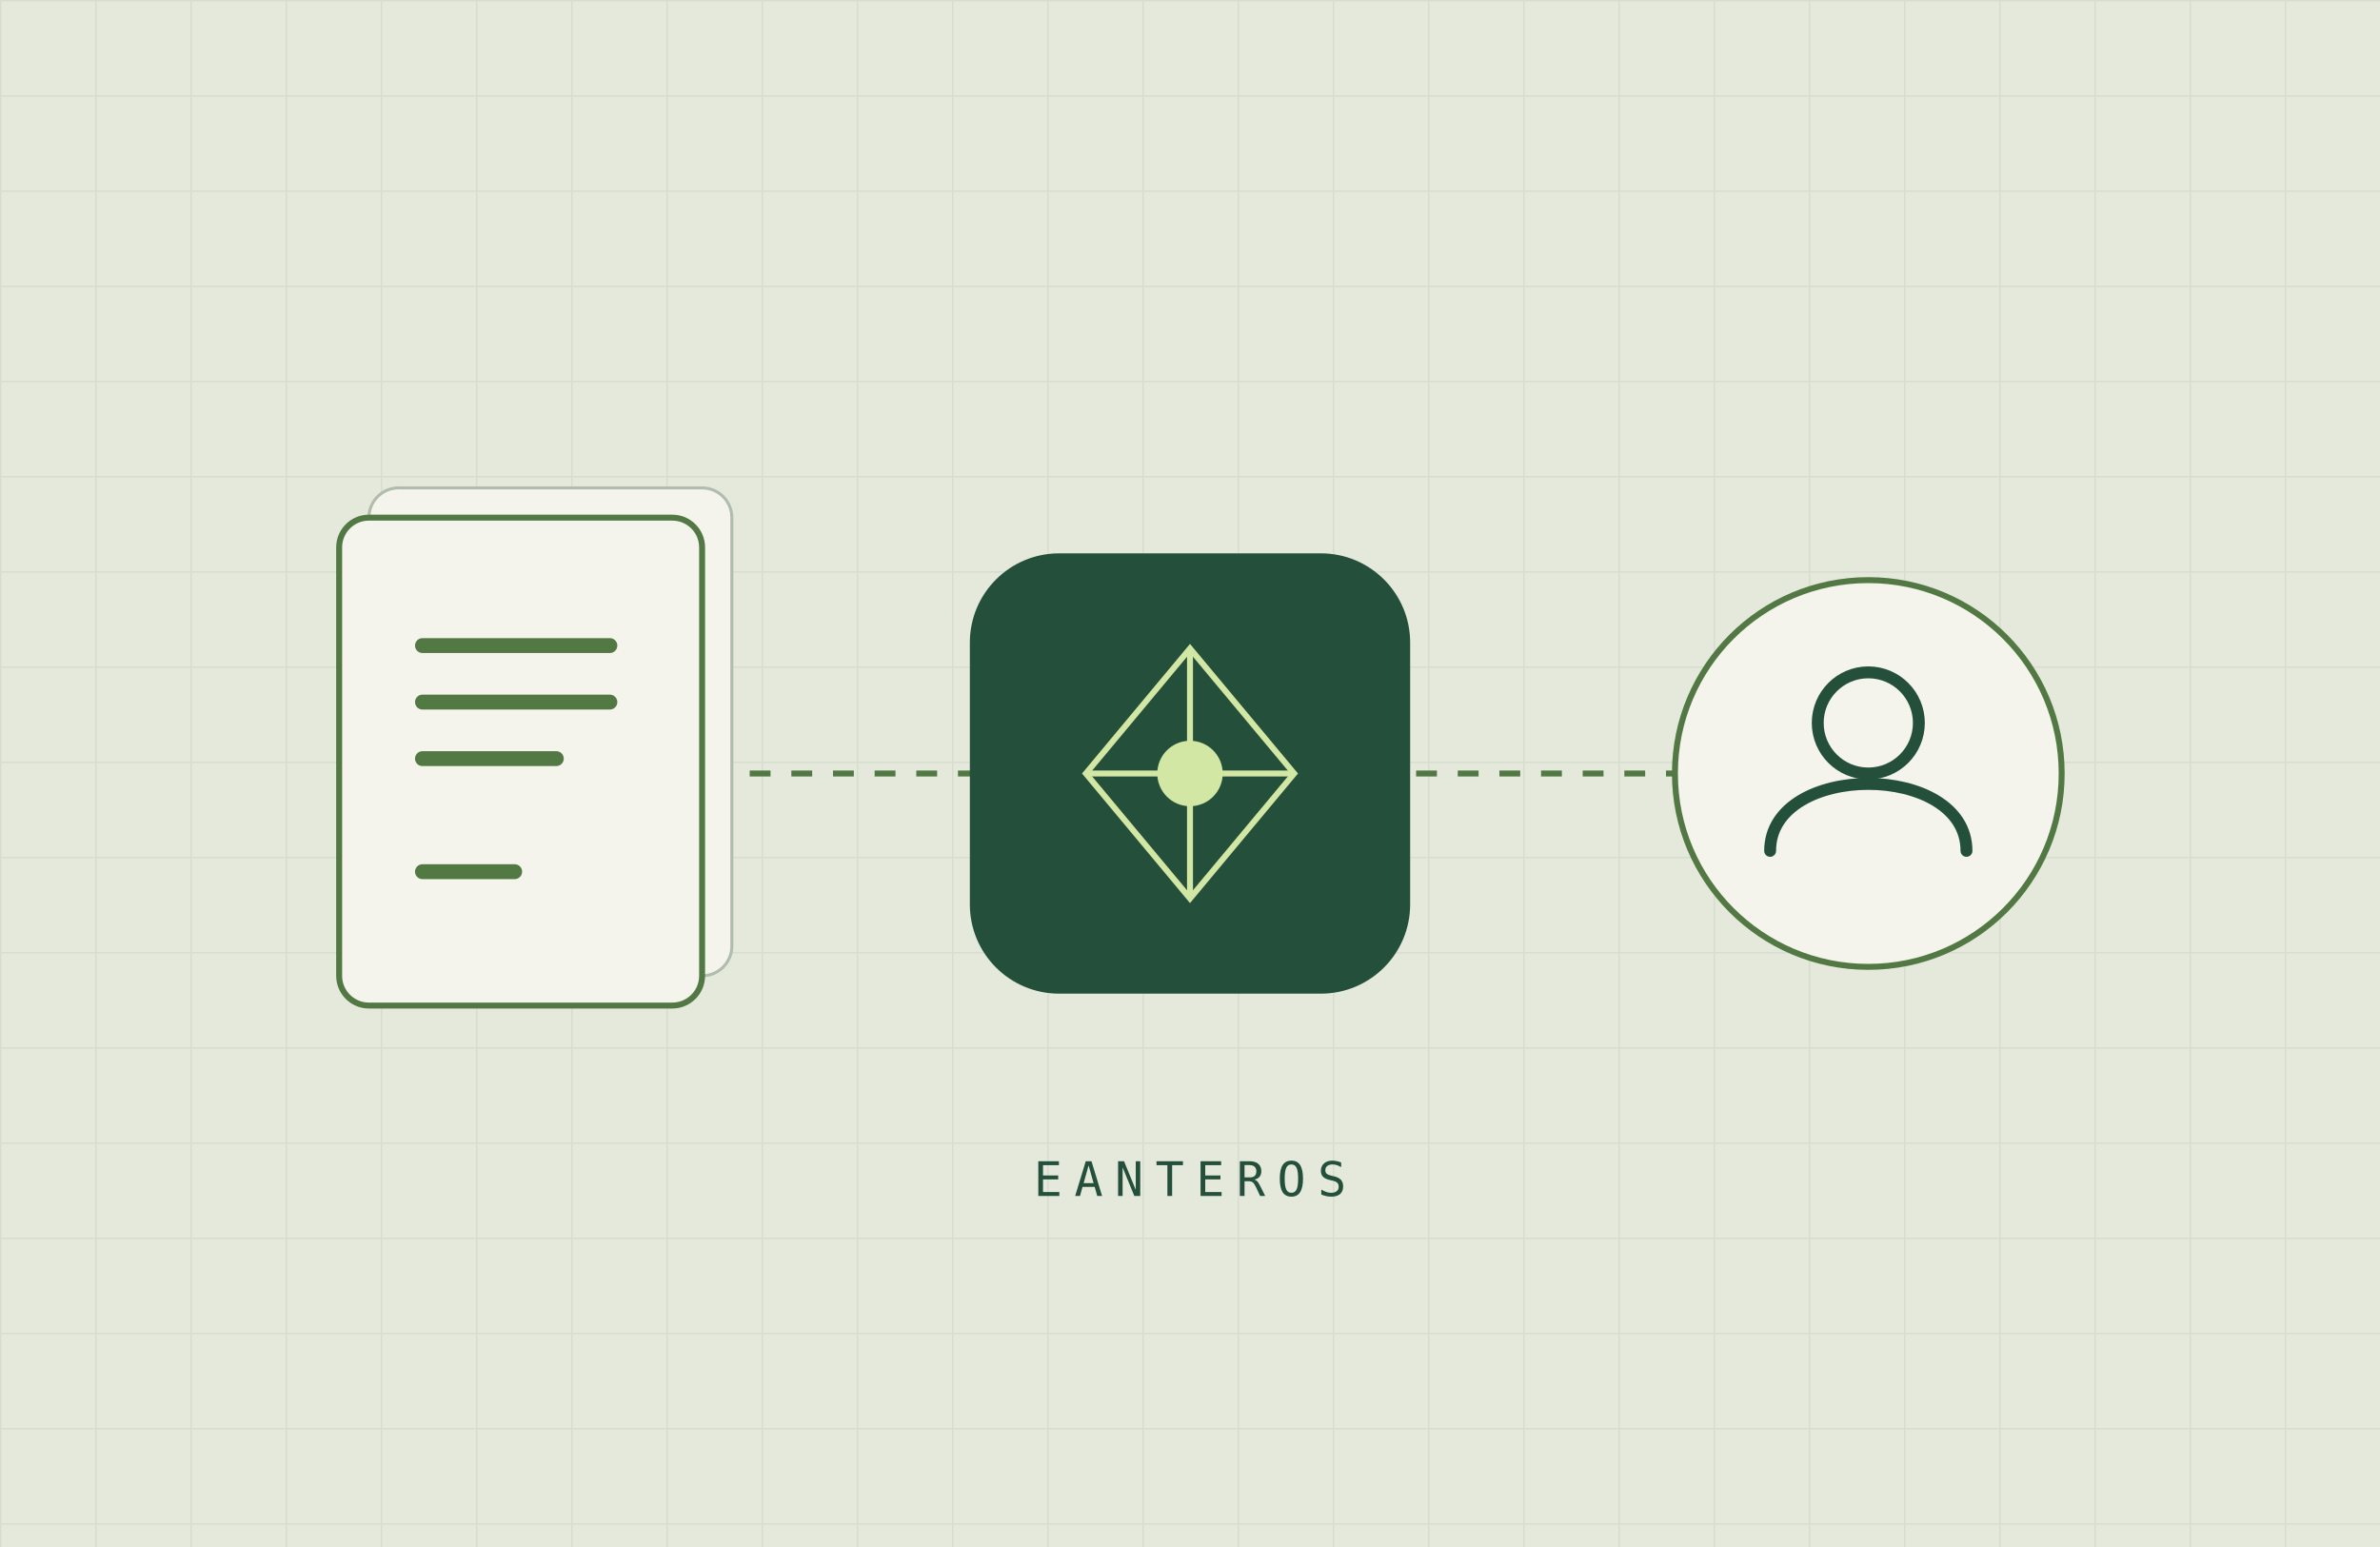
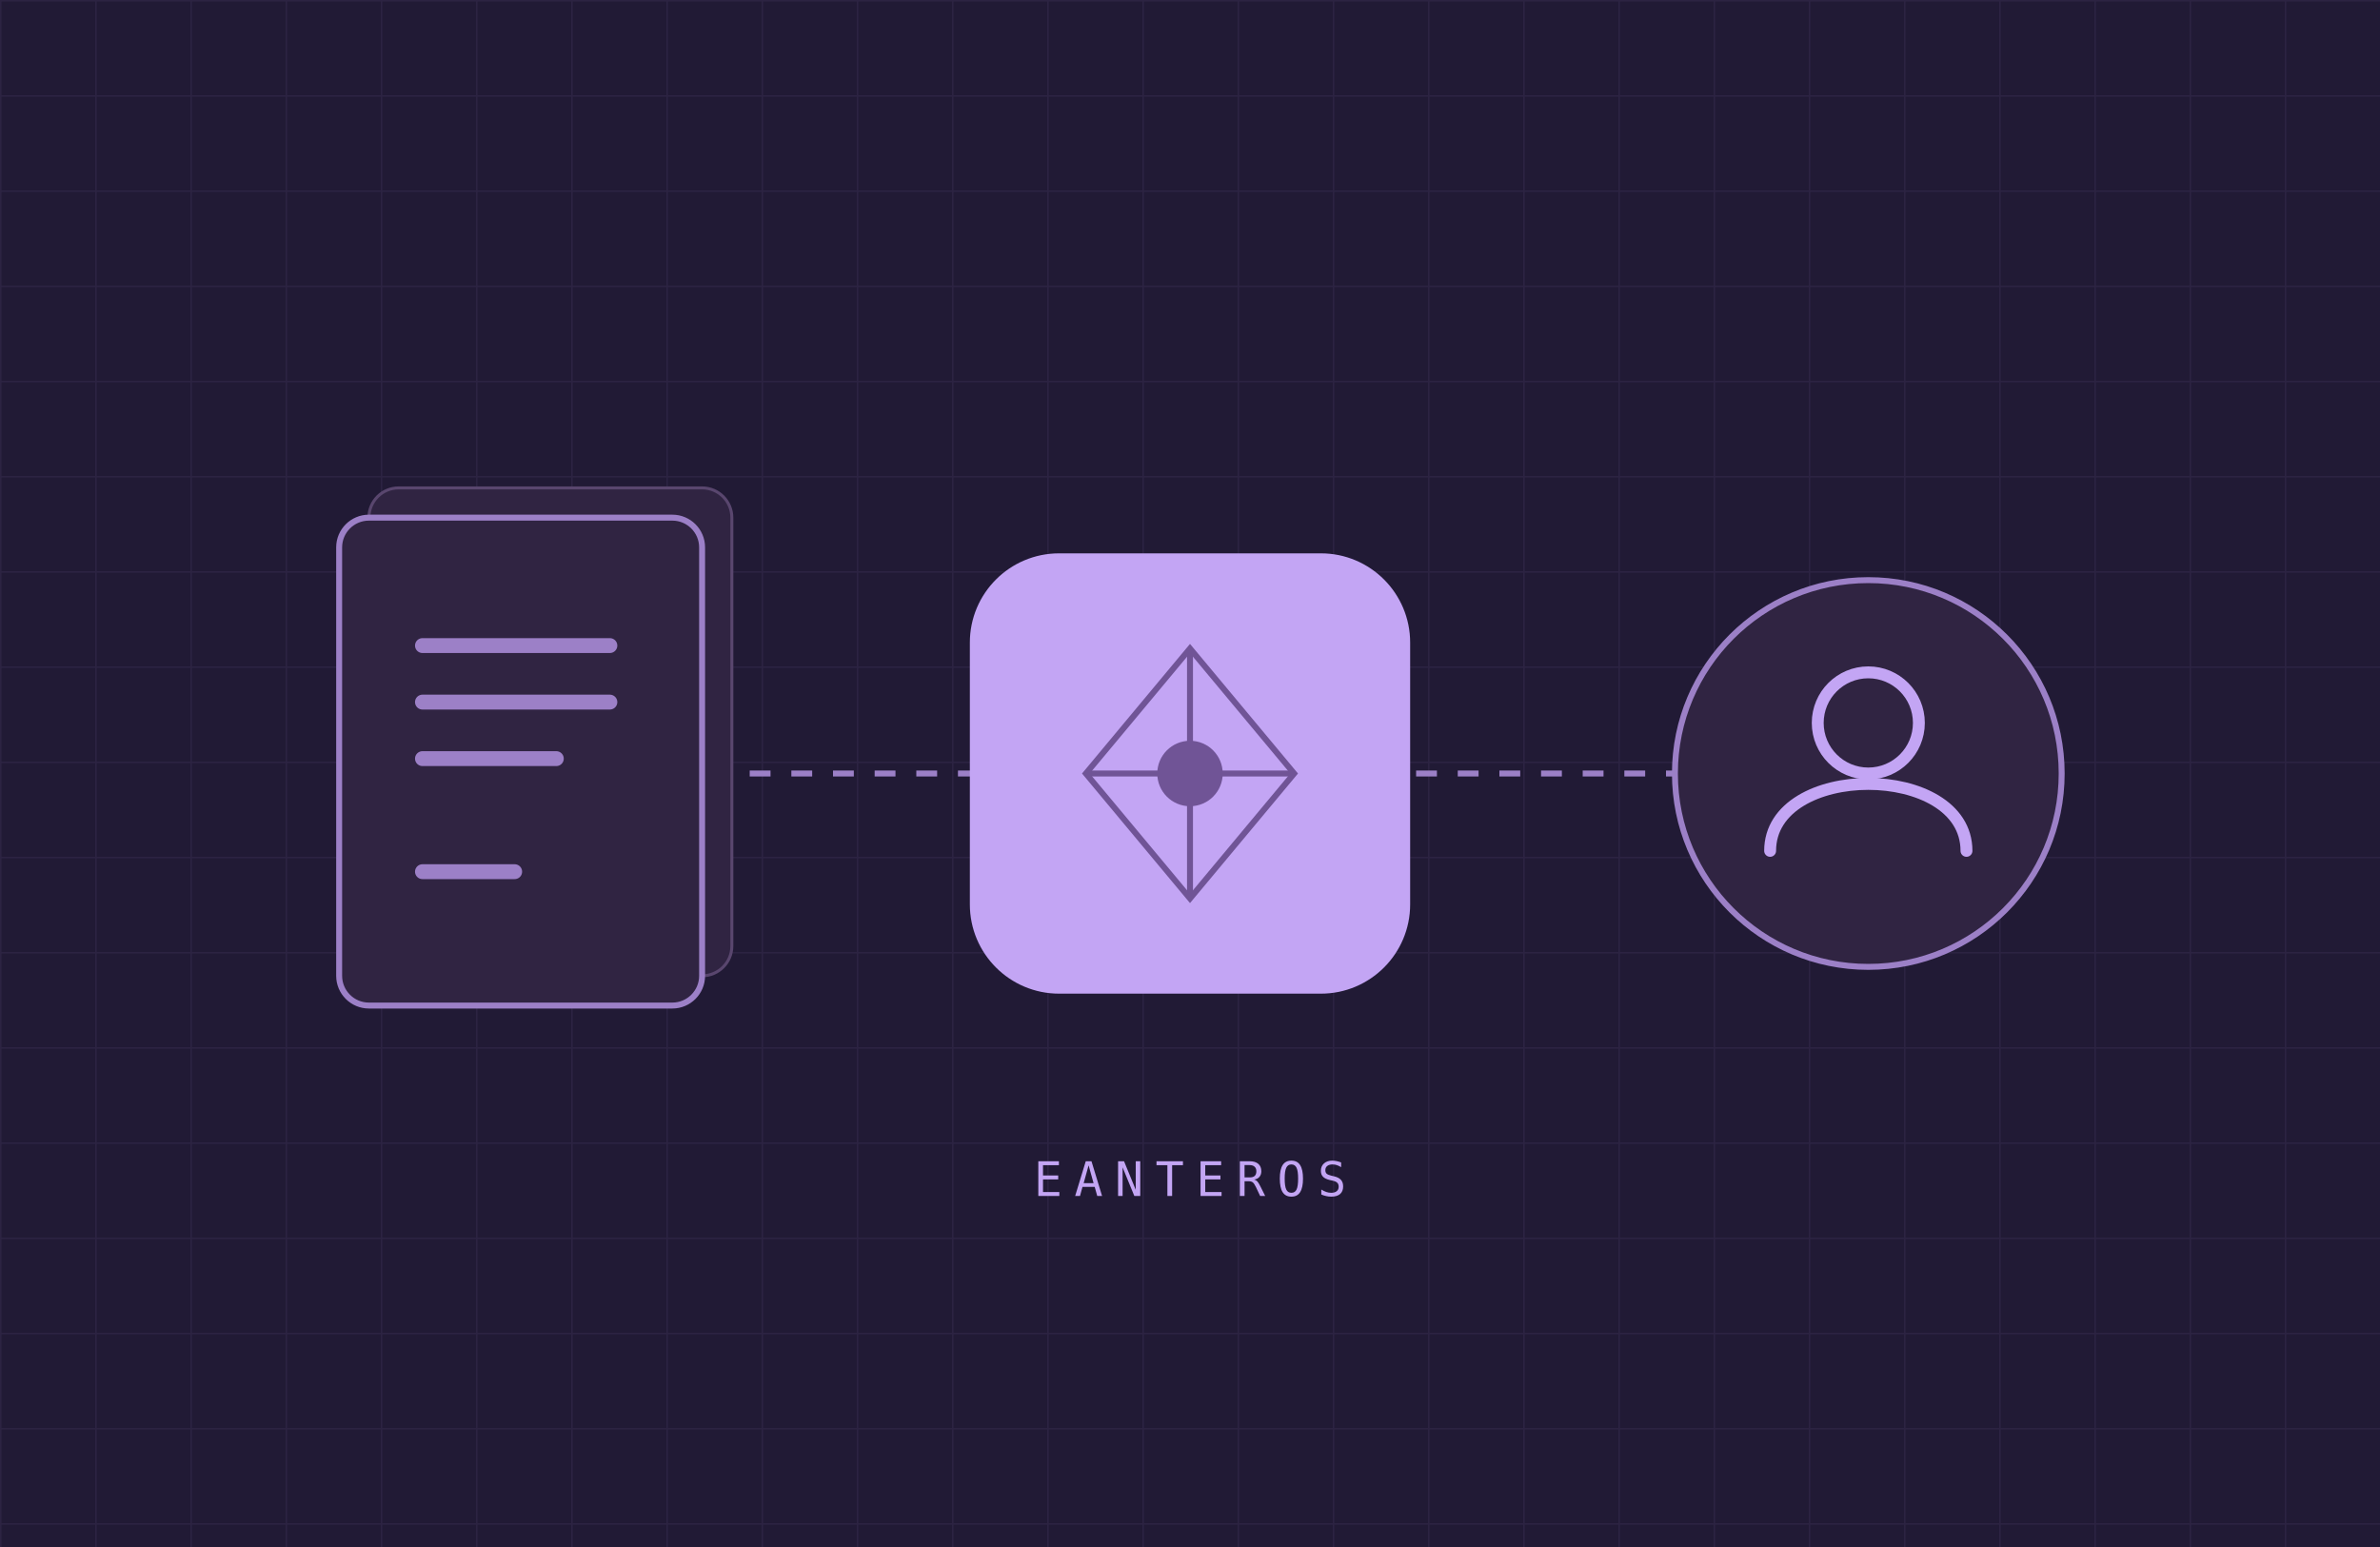
<svg xmlns="http://www.w3.org/2000/svg" width="800" height="520" viewBox="0 0 800 520" fill="none">
-   <rect width="800" height="520" fill="#e4e9db" />
+   <rect width="800" height="520" fill="#211a35" />
  <pattern id="g" width="32" height="32" patternUnits="userSpaceOnUse">
-     <path d="M32 0H0V32" stroke="#244f3b" stroke-opacity=".07" />
+     <path d="M32 0H0V32" stroke="#c3a5f4" stroke-opacity=".07" />
  </pattern>
  <rect width="800" height="520" fill="url(#g)" />
-   <path d="M210 260H590" stroke="#527844" stroke-width="2" stroke-dasharray="7 7" />
+   <path d="M210 260H590" stroke="#9c80c7" stroke-width="2" stroke-dasharray="7 7" />
  <g transform="translate(114 174)">
-     <rect x="10" y="-10" width="122" height="164" rx="10" fill="#f5f4ec" stroke="#b0bcae" />
-     <rect width="122" height="164" rx="10" fill="#f5f4ec" stroke="#527844" stroke-width="2" />
-     <path d="M28 43H91M28 62H91M28 81H73M28 119H59" stroke="#527844" stroke-width="5" stroke-linecap="round" />
+     <rect x="10" y="-10" width="122" height="164" rx="10" fill="#302442" stroke="#59466e" />
+     <rect width="122" height="164" rx="10" fill="#302442" stroke="#9c80c7" stroke-width="2" />
+     <path d="M28 43H91M28 62H91M28 81H73M28 119H59" stroke="#9c80c7" stroke-width="5" stroke-linecap="round" />
  </g>
-   <rect x="326" y="186" width="148" height="148" rx="30" fill="#244f3b" />
-   <path d="M365 260L400 218L435 260L400 302Z" stroke="#d2e7a4" stroke-width="2" />
-   <path d="M365 260H435M400 218V302" stroke="#d2e7a4" stroke-width="2" />
-   <circle cx="400" cy="260" r="11" fill="#d2e7a4" />
-   <circle cx="628" cy="260" r="65" fill="#f5f4ec" stroke="#527844" stroke-width="2" />
-   <circle cx="628" cy="243" r="17" stroke="#244f3b" stroke-width="4" />
-   <path d="M595 286C595 256 661 256 661 286" stroke="#244f3b" stroke-width="4" stroke-linecap="round" />
-   <text x="400" y="402" text-anchor="middle" fill="#244f3b" font-family="monospace" font-size="16" letter-spacing="4">EANTEROS</text>
+   <rect x="326" y="186" width="148" height="148" rx="30" fill="#c3a5f4" />
+   <path d="M365 260L400 218L435 260L400 302Z" stroke="#705496" stroke-width="2" />
+   <path d="M365 260H435M400 218V302" stroke="#705496" stroke-width="2" />
+   <circle cx="400" cy="260" r="11" fill="#705496" />
+   <circle cx="628" cy="260" r="65" fill="#302442" stroke="#9c80c7" stroke-width="2" />
+   <circle cx="628" cy="243" r="17" stroke="#c3a5f4" stroke-width="4" />
+   <path d="M595 286C595 256 661 256 661 286" stroke="#c3a5f4" stroke-width="4" stroke-linecap="round" />
+   <text x="400" y="402" text-anchor="middle" fill="#c3a5f4" font-family="monospace" font-size="16" letter-spacing="4">EANTEROS</text>
</svg>
